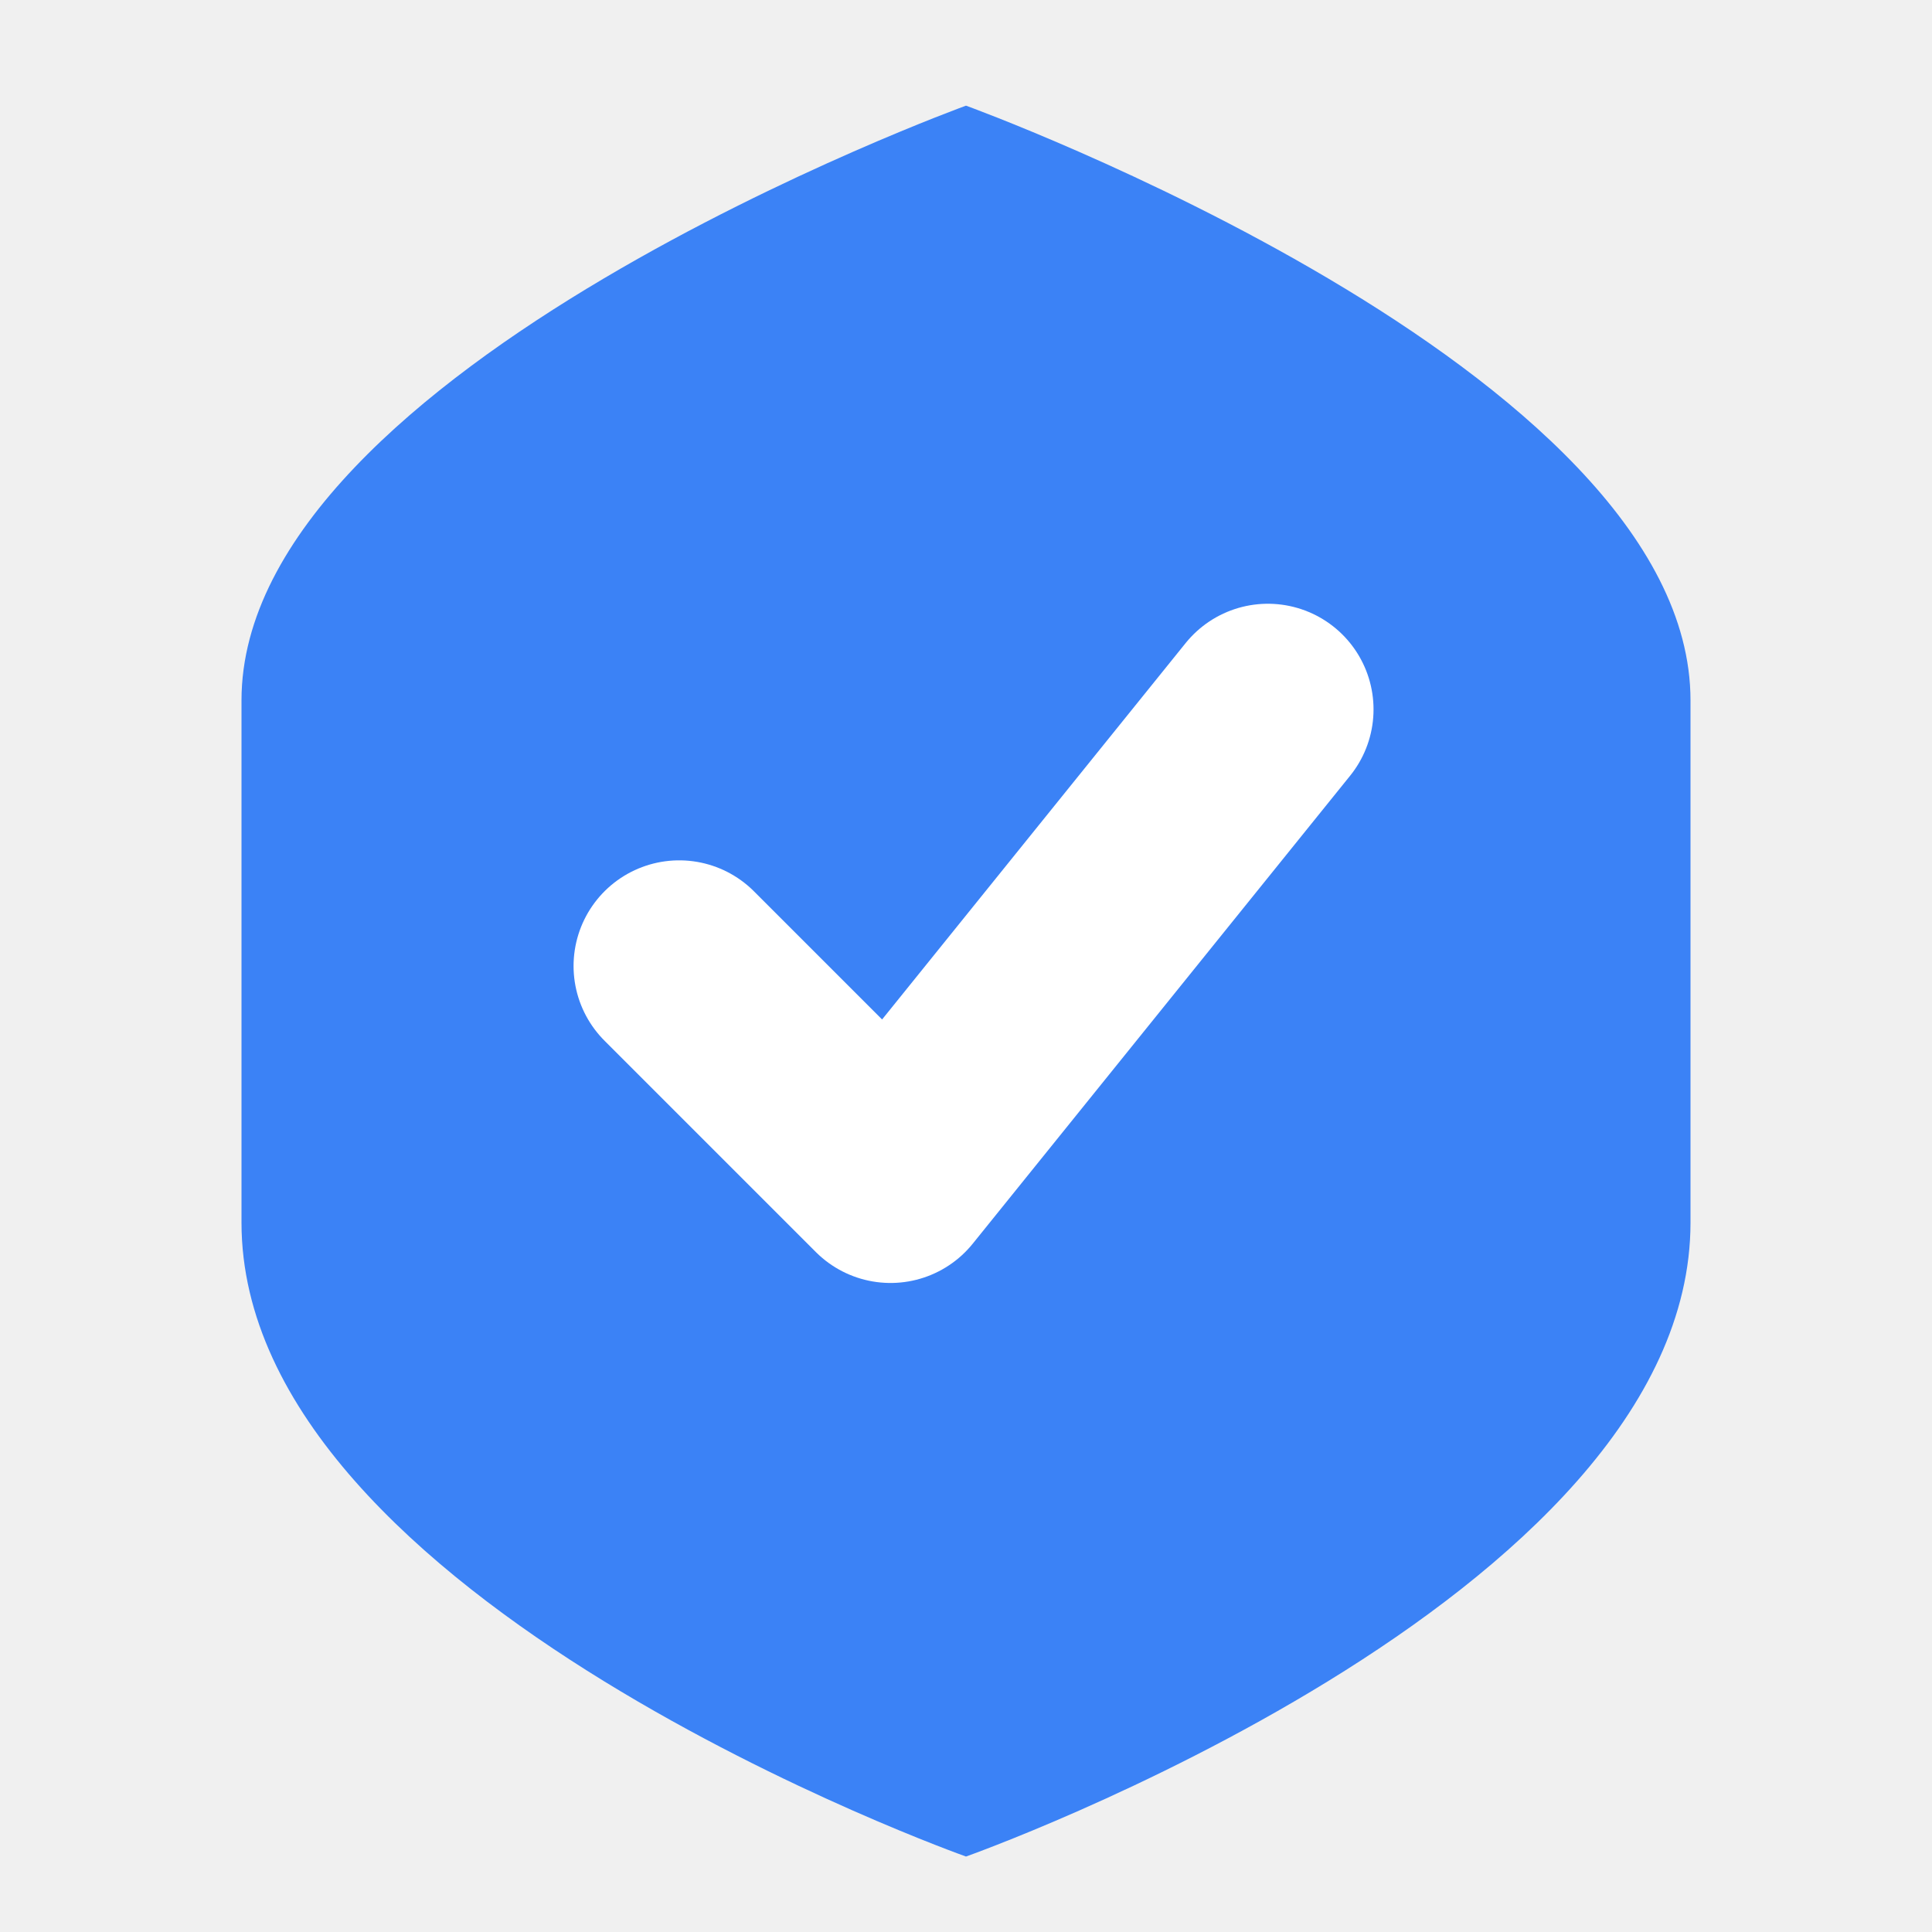
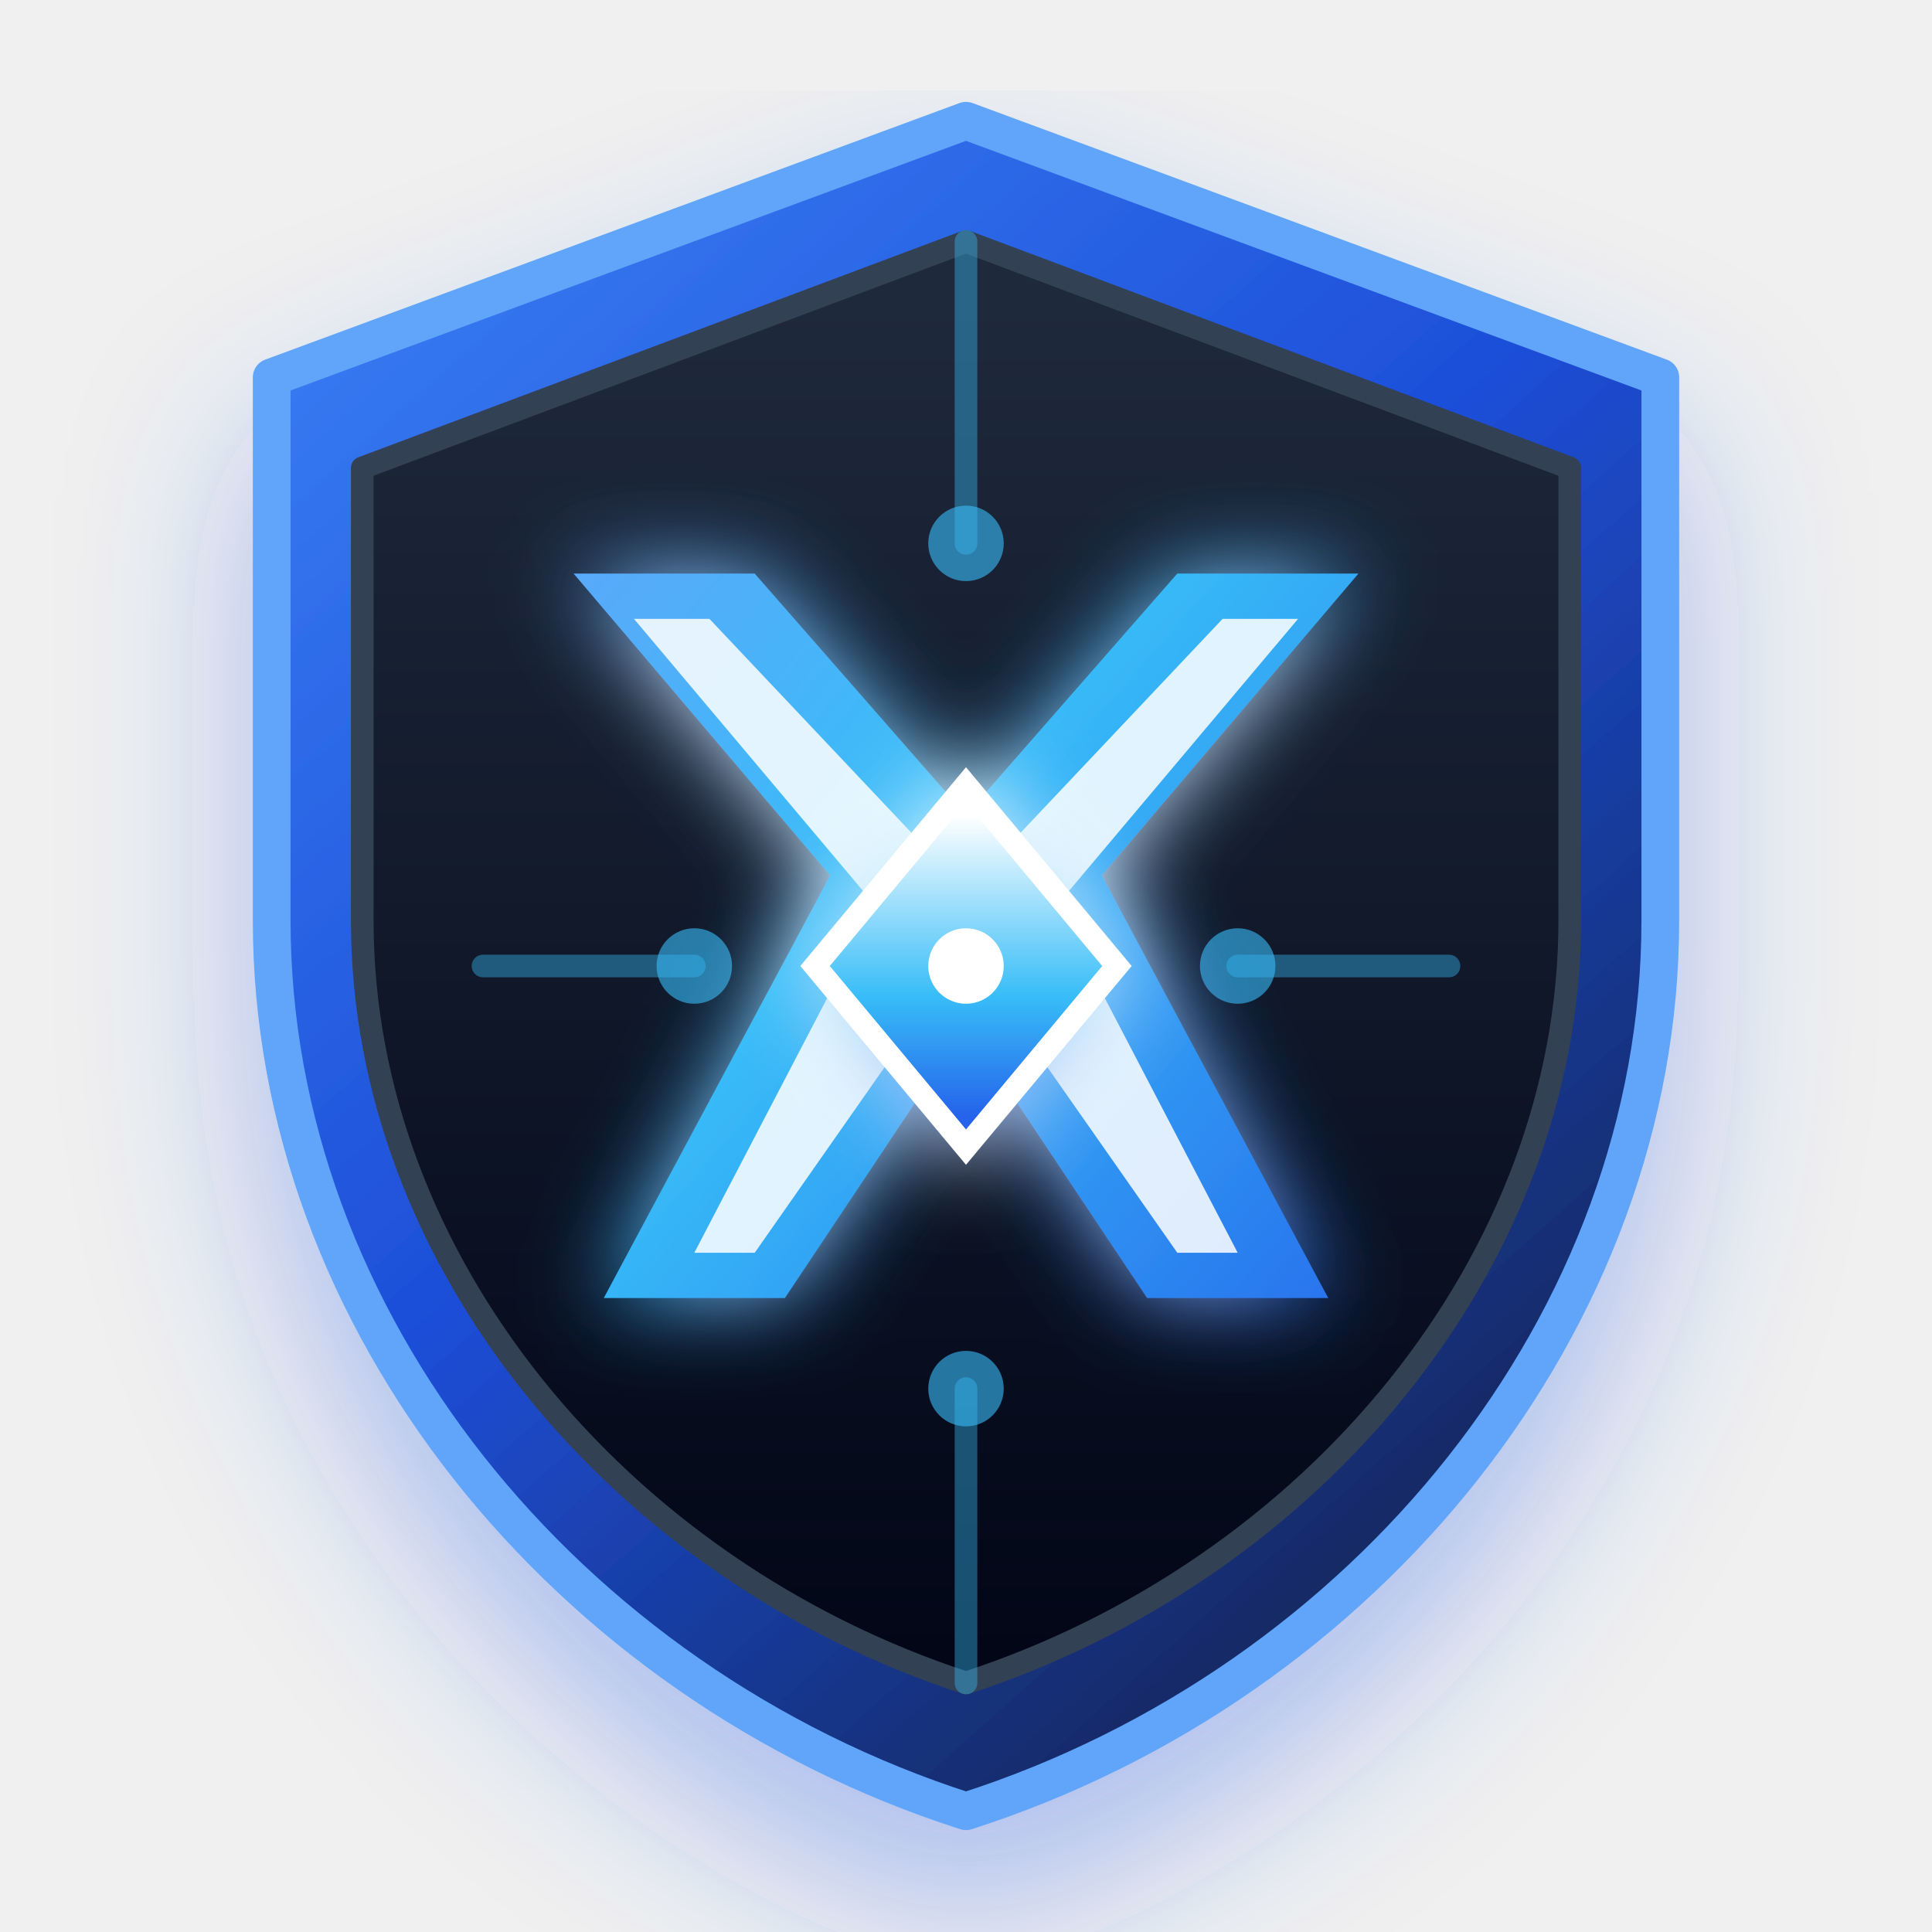
- <svg xmlns="http://www.w3.org/2000/svg" viewBox="0 0 64 64" fill="none" aria-label="FirewallX">
-   <path d="M32 3.5C32 3.5 8 12.2 8 23.2V40.5C8 53 32 61.5 32 61.5C32 61.5 56 53 56 40.5V23.2C56 12.2 32 3.5 32 3.5Z" fill="#3B82F6" />
-   <path d="M22.5 32L29.5 39L42 23.5" stroke="#FFFFFF" stroke-width="7" stroke-linecap="round" stroke-linejoin="round" />
+ <svg xmlns="http://www.w3.org/2000/svg" viewBox="0 0 128 128" fill="none" aria-label="FirewallX Logo">
+   <defs>
+     <linearGradient id="shieldGrad" x1="16" y1="12" x2="112" y2="120" gradientUnits="userSpaceOnUse">
+       <stop offset="0%" stop-color="#3B82F6" />
+       <stop offset="45%" stop-color="#1D4ED8" />
+       <stop offset="100%" stop-color="#0F172A" />
+     </linearGradient>
+     <linearGradient id="innerShieldGrad" x1="64" y1="20" x2="64" y2="110" gradientUnits="userSpaceOnUse">
+       <stop offset="0%" stop-color="#1E293B" />
+       <stop offset="100%" stop-color="#020617" />
+     </linearGradient>
+     <linearGradient id="xGradPrimary" x1="32" y1="36" x2="96" y2="92" gradientUnits="userSpaceOnUse">
+       <stop offset="0%" stop-color="#60A5FA" />
+       <stop offset="40%" stop-color="#38BDF8" />
+       <stop offset="100%" stop-color="#2563EB" />
+     </linearGradient>
+     <linearGradient id="xGradAccent" x1="96" y1="36" x2="32" y2="92" gradientUnits="userSpaceOnUse">
+       <stop offset="0%" stop-color="#93C5FD" />
+       <stop offset="50%" stop-color="#60A5FA" />
+       <stop offset="100%" stop-color="#1D4ED8" />
+     </linearGradient>
+     <linearGradient id="coreGlow" x1="64" y1="54" x2="64" y2="74" gradientUnits="userSpaceOnUse">
+       <stop offset="0%" stop-color="#FFFFFF" />
+       <stop offset="60%" stop-color="#38BDF8" />
+       <stop offset="100%" stop-color="#2563EB" />
+     </linearGradient>
+     <filter id="shieldGlow" x="-10%" y="-10%" width="120%" height="125%" filterUnits="userSpaceOnUse">
+       <feDropShadow dx="0" dy="6" stdDeviation="6" flood-color="#2563EB" flood-opacity="0.35" />
+     </filter>
+     <filter id="neonPulse" x="-20%" y="-20%" width="140%" height="140%" filterUnits="userSpaceOnUse">
+       <feGaussianBlur stdDeviation="3" result="blur" />
+       <feComposite in="SourceGraphic" in2="blur" operator="over" />
+     </filter>
+   </defs>
+   <g filter="url(#shieldGlow)">
+     <path d="M64 8L18 25V61C18 87.5 37.5 111.5 64 120C90.5 111.5 110 87.5 110 61V25L64 8Z" fill="url(#shieldGrad)" stroke="#60A5FA" stroke-width="2.5" stroke-linejoin="round" />
+   </g>
+   <path d="M64 16L24 31V61C24 83.5 41 104 64 111.5C87 104 104 83.5 104 61V31L64 16Z" fill="url(#innerShieldGrad)" stroke="#334155" stroke-width="1.5" stroke-linejoin="round" />
+   <path d="M64 16V36 M64 92V111.5 M32 64H46 M82 64H96" stroke="#38BDF8" stroke-width="1.5" stroke-linecap="round" opacity="0.4" />
+   <circle cx="46" cy="64" r="2.5" fill="#38BDF8" opacity="0.6" />
+   <circle cx="82" cy="64" r="2.5" fill="#38BDF8" opacity="0.6" />
+   <circle cx="64" cy="36" r="2.5" fill="#38BDF8" opacity="0.6" />
+   <circle cx="64" cy="92" r="2.5" fill="#38BDF8" opacity="0.6" />
+   <g filter="url(#neonPulse)">
+     <path d="M38 38L55 58L40 86H52L64 68L76 86H88L73 58L90 38H78L64 54L50 38H38Z" fill="url(#xGradPrimary)" />
+     <path d="M42 41L58 60L46 83H50L64 63L78 83H82L70 60L86 41H81L64 59L47 41H42Z" fill="#FFFFFF" opacity="0.85" />
+   </g>
+   <g filter="url(#neonPulse)">
+     <polygon points="64,52 74,64 64,76 54,64" fill="url(#coreGlow)" stroke="#FFFFFF" stroke-width="1.5" />
+     <circle cx="64" cy="64" r="2.5" fill="#FFFFFF" />
+   </g>
</svg>
